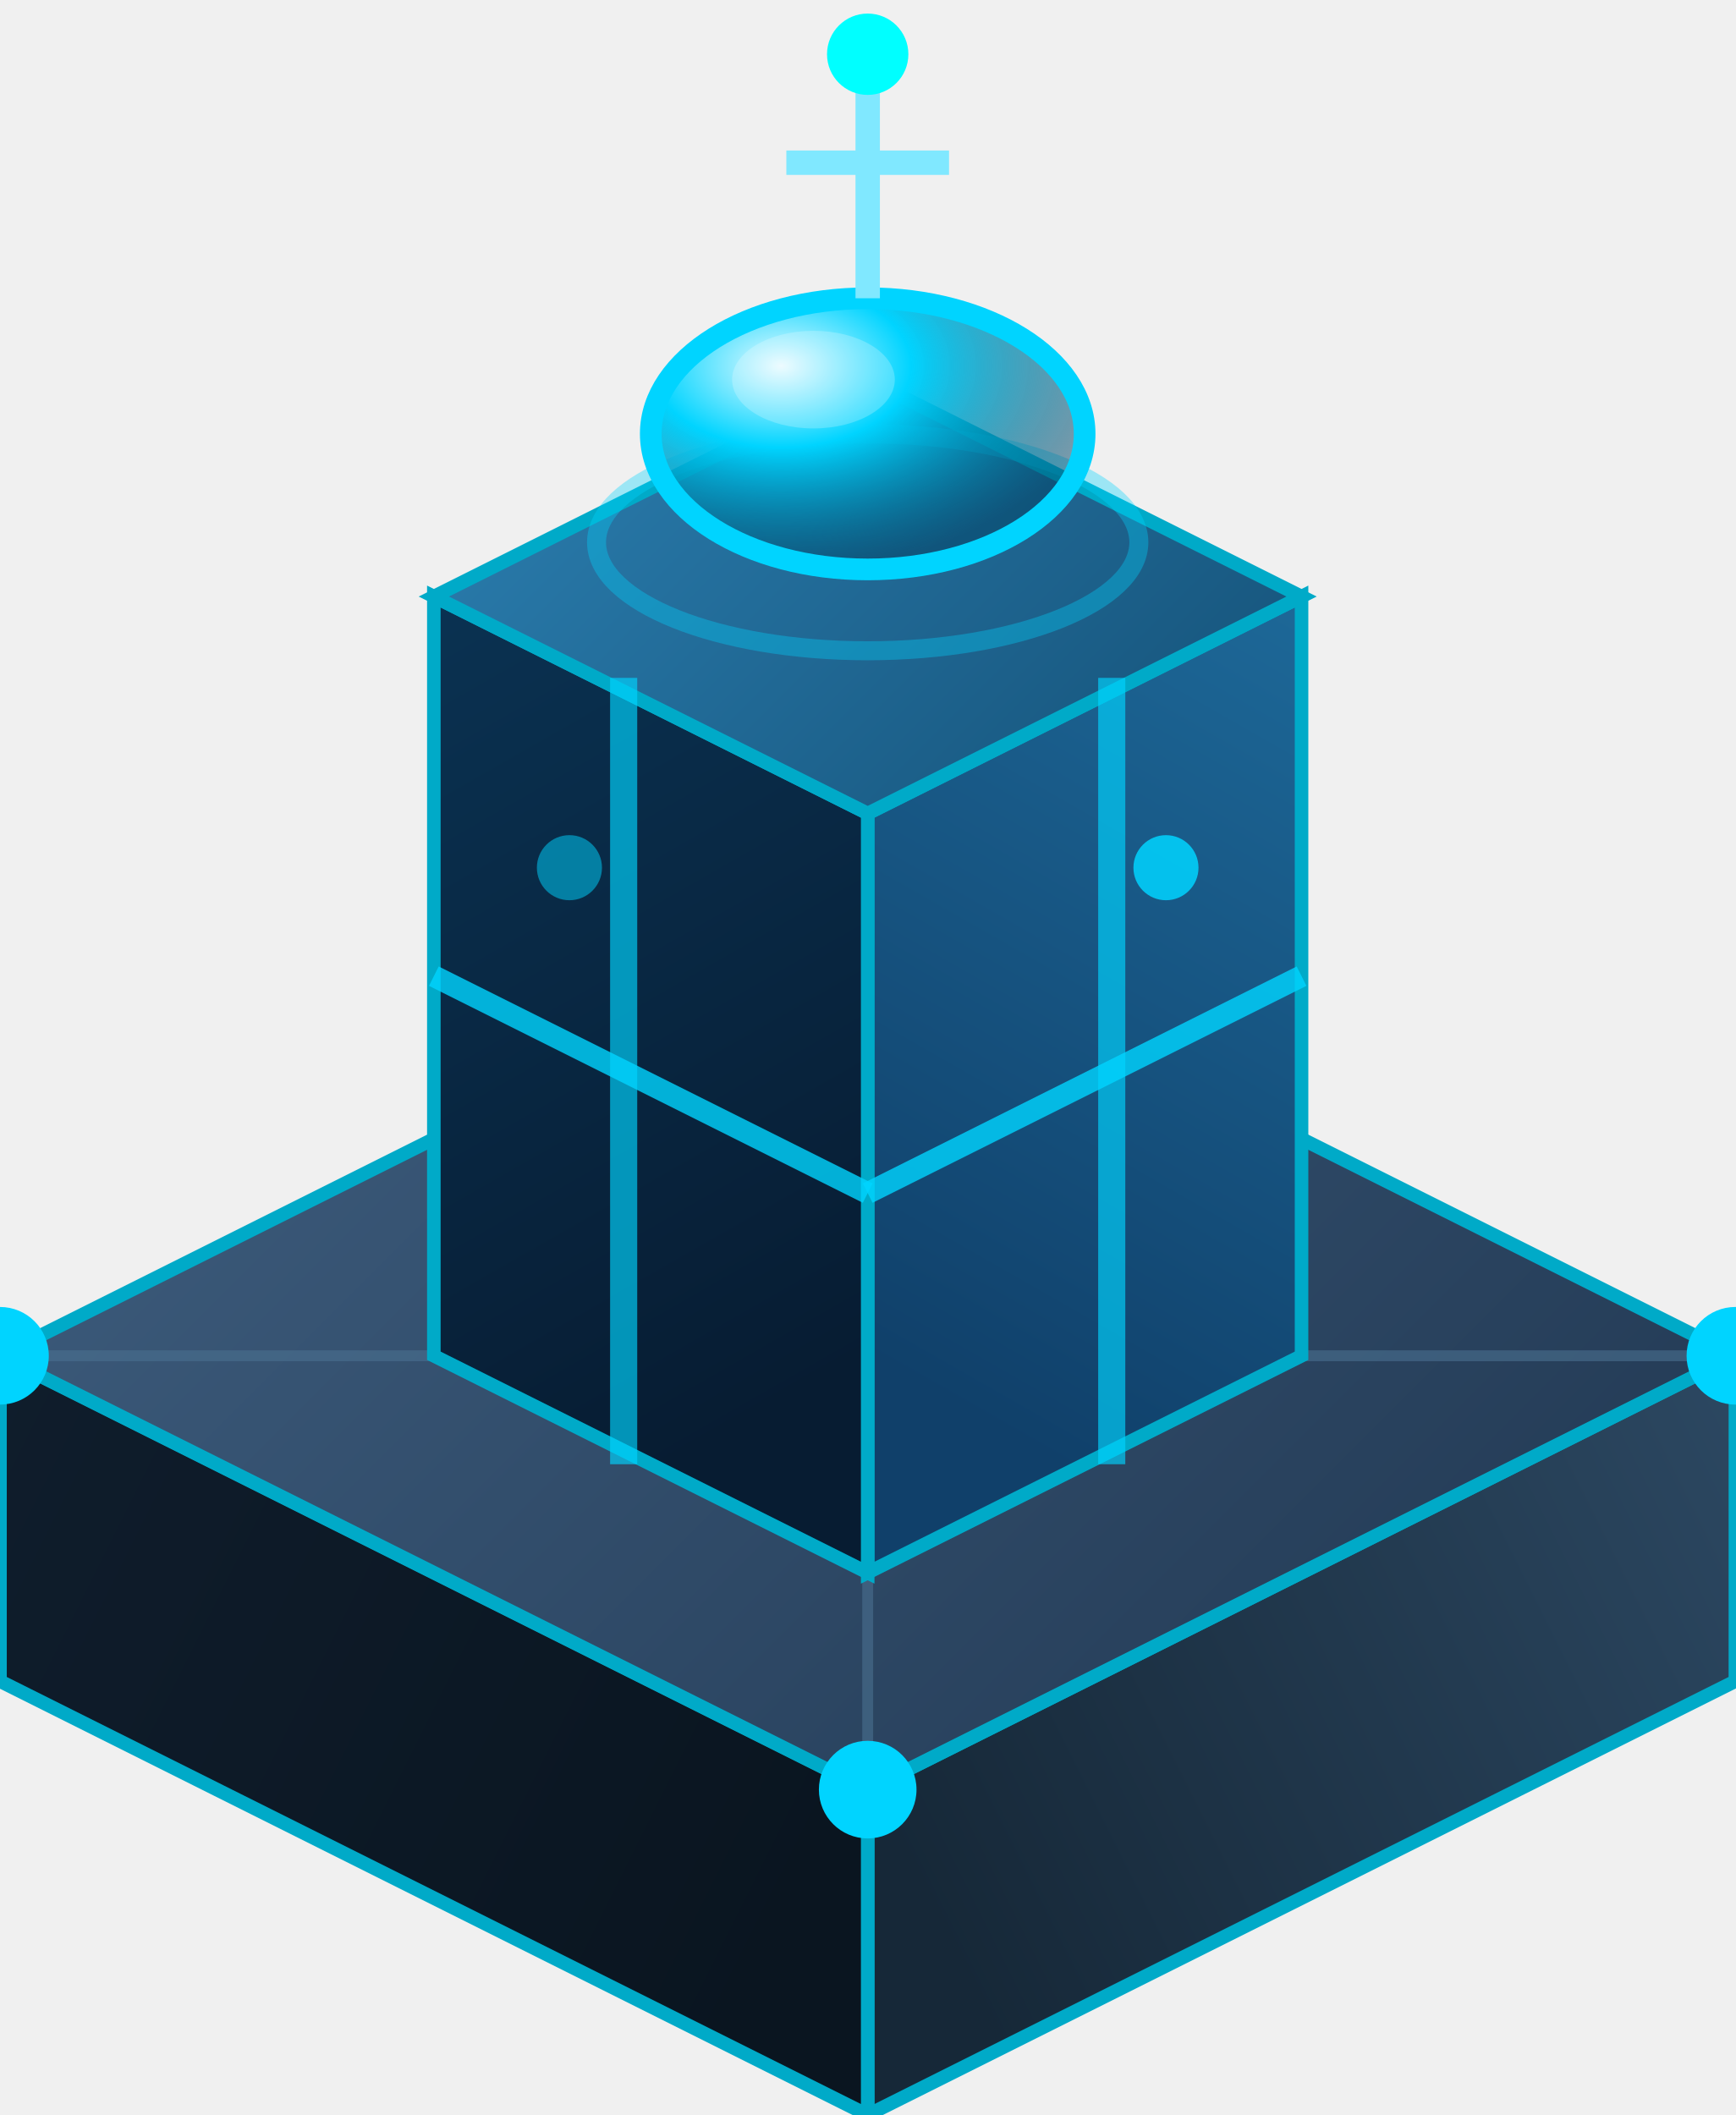
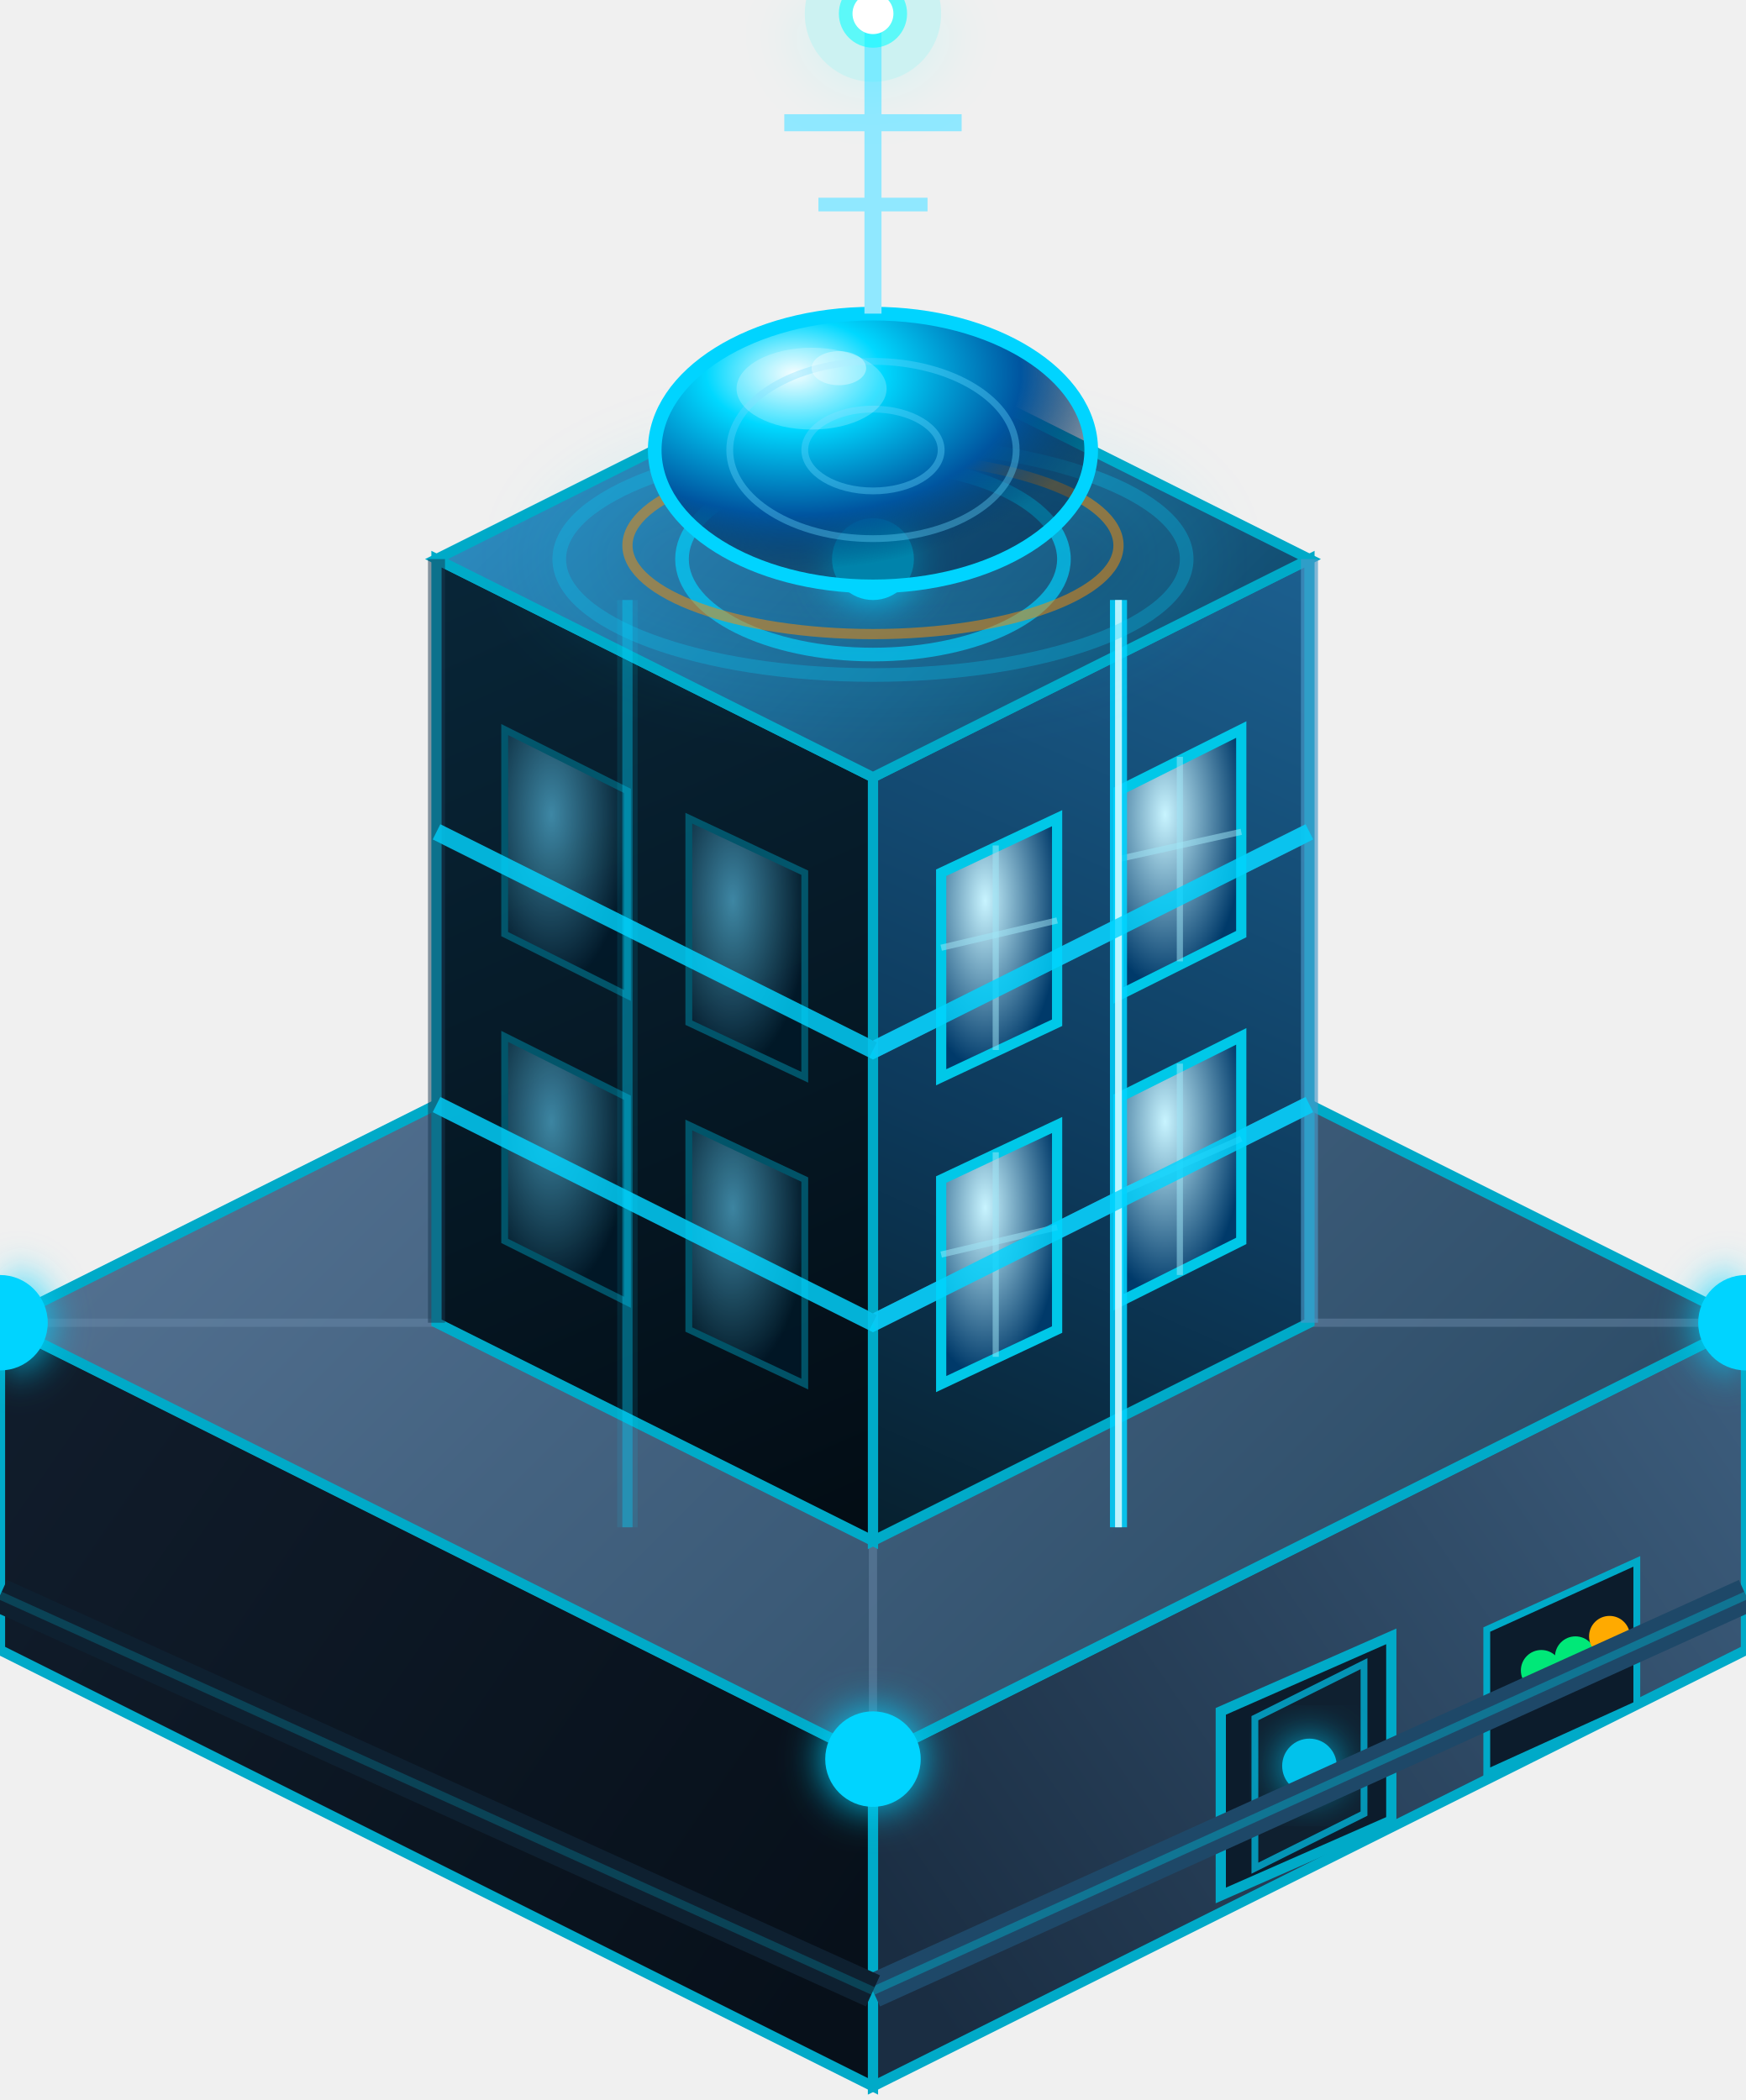
- <svg xmlns="http://www.w3.org/2000/svg" viewBox="-32 -46 64 78" width="64" height="78">
+ <svg xmlns="http://www.w3.org/2000/svg" viewBox="-128 -178 256 308" width="256" height="308">
  <defs>
-     <linearGradient id="fR" gradientUnits="userSpaceOnUse" x1="32" y1="4" x2="0" y2="20">
-       <stop offset="0%" stop-color="#2c4862" />
-       <stop offset="100%" stop-color="#162838" />
+     <linearGradient id="fR" gradientUnits="userSpaceOnUse" x1="128" y1="16" x2="0" y2="104">
+       <stop offset="0%" stop-color="#3d5e7e" />
+       <stop offset="100%" stop-color="#1a2d42" />
    </linearGradient>
-     <linearGradient id="fL" gradientUnits="userSpaceOnUse" x1="-32" y1="4" x2="0" y2="20">
-       <stop offset="0%" stop-color="#0f1d2c" />
-       <stop offset="100%" stop-color="#0a1520" />
+     <linearGradient id="fL" gradientUnits="userSpaceOnUse" x1="-128" y1="16" x2="0" y2="104">
+       <stop offset="0%" stop-color="#111d2c" />
+       <stop offset="100%" stop-color="#07101a" />
    </linearGradient>
-     <linearGradient id="fT" gradientUnits="userSpaceOnUse" x1="-16" y1="-12" x2="16" y2="20">
-       <stop offset="0%" stop-color="#3a5878" />
-       <stop offset="100%" stop-color="#253d58" />
+     <linearGradient id="fT" gradientUnits="userSpaceOnUse" x1="-64" y1="-48" x2="64" y2="80">
+       <stop offset="0%" stop-color="#527090" />
+       <stop offset="100%" stop-color="#2d4d68" />
    </linearGradient>
-     <linearGradient id="tR" gradientUnits="userSpaceOnUse" x1="16" y1="-24" x2="0" y2="4">
-       <stop offset="0%" stop-color="#1d6898" />
-       <stop offset="100%" stop-color="#10406a" />
+     <linearGradient id="tR" gradientUnits="userSpaceOnUse" x1="64" y1="-96" x2="0" y2="48">
+       <stop offset="0%" stop-color="#1c6090" />
+       <stop offset="60%" stop-color="#0d3a5c" />
+       <stop offset="100%" stop-color="#07202e" />
    </linearGradient>
-     <linearGradient id="tL" gradientUnits="userSpaceOnUse" x1="-16" y1="-24" x2="0" y2="4">
-       <stop offset="0%" stop-color="#0a3252" />
-       <stop offset="100%" stop-color="#071c32" />
+     <linearGradient id="tL" gradientUnits="userSpaceOnUse" x1="-64" y1="-96" x2="0" y2="48">
+       <stop offset="0%" stop-color="#082638" />
+       <stop offset="100%" stop-color="#030c14" />
    </linearGradient>
-     <linearGradient id="tT" gradientUnits="userSpaceOnUse" x1="-8" y1="-32" x2="8" y2="-16">
-       <stop offset="0%" stop-color="#2878a8" />
-       <stop offset="100%" stop-color="#185880" />
+     <linearGradient id="tT" gradientUnits="userSpaceOnUse" x1="-32" y1="-128" x2="32" y2="-64">
+       <stop offset="0%" stop-color="#2c8abe" />
+       <stop offset="100%" stop-color="#124e72" />
    </linearGradient>
-     <radialGradient id="dome" cx="30%" cy="25%" r="75%">
-       <stop offset="0%" stop-color="#e8faff" />
-       <stop offset="40%" stop-color="#00d4ff" />
-       <stop offset="100%" stop-color="#004466" stop-opacity="0.5" />
+     <radialGradient id="dome" cx="32%" cy="22%" r="72%">
+       <stop offset="0%" stop-color="#f2fdff" />
+       <stop offset="28%" stop-color="#00d8ff" />
+       <stop offset="72%" stop-color="#0055a0" />
+       <stop offset="100%" stop-color="#002244" stop-opacity="0.45" />
    </radialGradient>
+     <radialGradient id="winR" cx="38%" cy="32%" r="65%">
+       <stop offset="0%" stop-color="#c8f4ff" />
+       <stop offset="100%" stop-color="#003a6a" />
+     </radialGradient>
+     <radialGradient id="winL" cx="38%" cy="32%" r="65%">
+       <stop offset="0%" stop-color="#50aacc" />
+       <stop offset="100%" stop-color="#001828" />
+     </radialGradient>
+     <filter id="glow" x="-60%" y="-60%" width="220%" height="220%">
+       <feGaussianBlur stdDeviation="3" result="blur" />
+       <feMerge>
+         <feMergeNode in="blur" />
+         <feMergeNode in="SourceGraphic" />
+       </feMerge>
+     </filter>
+     <filter id="softglow" x="-80%" y="-80%" width="260%" height="260%">
+       <feGaussianBlur stdDeviation="5" result="blur" />
+       <feMerge>
+         <feMergeNode in="blur" />
+         <feMergeNode in="SourceGraphic" />
+       </feMerge>
+     </filter>
  </defs>
-   <polygon points="32,16 0,32 0,20 32,4" fill="url(#fR)" stroke="#00aac8" stroke-width="0.5" />
-   <polygon points="-32,16 0,32 0,20 -32,4" fill="url(#fL)" stroke="#00aac8" stroke-width="0.5" />
-   <polygon points="0,-12 32,4 0,20 -32,4" fill="url(#fT)" stroke="#00aac8" stroke-width="0.5" />
-   <line x1="0" y1="-12" x2="0" y2="20" stroke="#4a7090" stroke-width="0.4" opacity="0.6" />
-   <line x1="-32" y1="4" x2="32" y2="4" stroke="#4a7090" stroke-width="0.4" opacity="0.6" />
-   <circle cx="32" cy="4" r="1.8" fill="#00d4ff" />
-   <circle cx="-32" cy="4" r="1.8" fill="#00d4ff" />
-   <circle cx="0" cy="20" r="1.8" fill="#00d4ff" />
-   <polygon points="16,4 0,12 0,-16 16,-24" fill="url(#tR)" stroke="#00aac8" stroke-width="0.5" />
-   <polygon points="-16,4 0,12 0,-16 -16,-24" fill="url(#tL)" stroke="#00aac8" stroke-width="0.5" />
-   <polygon points="0,-32 16,-24 0,-16 -16,-24" fill="url(#tT)" stroke="#00aac8" stroke-width="0.5" />
-   <line x1="9" y1="8" x2="9" y2="-21" stroke="#00d4ff" stroke-width="1" opacity="0.65" />
-   <line x1="-9" y1="8" x2="-9" y2="-21" stroke="#00d4ff" stroke-width="1" opacity="0.65" />
-   <line x1="16" y1="-10" x2="0" y2="-2" stroke="#00d4ff" stroke-width="0.8" opacity="0.8" />
-   <line x1="-16" y1="-10" x2="0" y2="-2" stroke="#00d4ff" stroke-width="0.8" opacity="0.8" />
-   <circle cx="11" cy="-14" r="1.2" fill="#00d4ff" opacity="0.85" />
-   <circle cx="-11" cy="-14" r="1.2" fill="#00d4ff" opacity="0.5" />
-   <ellipse cx="0" cy="-26" rx="10" ry="4" fill="none" stroke="#00d4ff" stroke-width="0.7" opacity="0.35" />
-   <ellipse cx="0" cy="-30" rx="8" ry="5" fill="url(#dome)" stroke="#00d4ff" stroke-width="0.8" />
-   <ellipse cx="-2" cy="-32" rx="3" ry="1.8" fill="white" opacity="0.22" />
-   <line x1="0" y1="-35" x2="0" y2="-44" stroke="#80e8ff" stroke-width="0.9" />
-   <line x1="-3" y1="-40" x2="3" y2="-40" stroke="#80e8ff" stroke-width="0.9" />
-   <circle cx="0" cy="-44" r="1.5" fill="#00ffff" />
+   <polygon points="128,64 0,128 0,80 128,16" fill="url(#fR)" stroke="#00aac8" stroke-width="1.5" />
+   <polygon points="-128,64 0,128 0,80 -128,16" fill="url(#fL)" stroke="#00aac8" stroke-width="1.5" />
+   <polygon points="0,-48 128,16 0,80 -128,16" fill="url(#fT)" stroke="#00aac8" stroke-width="1.5" />
+   <line x1="0" y1="-48" x2="0" y2="80" stroke="#6888a8" stroke-width="1.2" opacity="0.5" />
+   <line x1="-128" y1="16" x2="128" y2="16" stroke="#6888a8" stroke-width="1.2" opacity="0.5" />
+   <polygon points="0,-4 52,16 0,36 -52,16" fill="none" stroke="#ff8c00" stroke-width="2.5" />
+   <polygon points="0,4  36,16 0,28 -36,16" fill="none" stroke="#ff8c00" stroke-width="1.5" opacity="0.55" />
+   <line x1="-52" y1="16" x2="52" y2="16" stroke="#ff8c00" stroke-width="1" opacity="0.5" />
+   <line x1="0" y1="-4" x2="0" y2="36" stroke="#ff8c00" stroke-width="1" opacity="0.5" />
+   <circle cx="128" cy="16" r="7" fill="#00d4ff" filter="url(#glow)" />
+   <circle cx="-128" cy="16" r="7" fill="#00d4ff" filter="url(#glow)" />
+   <circle cx="0" cy="80" r="7" fill="#00d4ff" filter="url(#glow)" />
+   <polygon points="51,100 76,89 76,62 51,73" fill="#0c1c2c" stroke="#00aac8" stroke-width="1.5" />
+   <polygon points="56,96  72,88 72,66 56,74" fill="#112233" stroke="#00d4ff" stroke-width="1" opacity="0.65" />
+   <circle cx="64" cy="81" r="4" fill="#00d4ff" opacity="0.9" filter="url(#glow)" />
+   <polygon points="90,82 112,72 112,51 90,61" fill="#0c1c2c" stroke="#00aac8" stroke-width="1" />
+   <circle cx="98" cy="67" r="3" fill="#00e878" />
+   <circle cx="103" cy="65" r="3" fill="#00e878" />
+   <circle cx="108" cy="62" r="3" fill="#ffaa00" />
+   <line x1="128" y1="56" x2="0" y2="114" stroke="#1e4868" stroke-width="5" />
+   <line x1="128" y1="56" x2="0" y2="114" stroke="#00aac8" stroke-width="1.2" opacity="0.45" />
+   <line x1="-128" y1="56" x2="0" y2="114" stroke="#0e2030" stroke-width="5" />
+   <line x1="-128" y1="56" x2="0" y2="114" stroke="#00aac8" stroke-width="1.2" opacity="0.25" />
+   <polygon points="64,16 0,48 0,-64 64,-96" fill="url(#tR)" stroke="#00aac8" stroke-width="1.5" />
+   <polygon points="-64,16 0,48 0,-64 -64,-96" fill="url(#tL)" stroke="#00aac8" stroke-width="1.5" />
+   <polygon points="0,-128 64,-96 0,-64 -64,-96" fill="url(#tT)" stroke="#00aac8" stroke-width="1.5" />
+   <line x1="64" y1="-96" x2="64" y2="16" stroke="#4898c8" stroke-width="2.5" opacity="0.65" />
+   <line x1="-64" y1="-96" x2="-64" y2="16" stroke="#183850" stroke-width="2.5" opacity="0.5" />
+   <line x1="64" y1="-16" x2="0" y2="16" stroke="#3a8ab8" stroke-width="2.5" opacity="0.75" />
+   <line x1="-64" y1="-16" x2="0" y2="16" stroke="#1a3850" stroke-width="2.5" opacity="0.55" />
+   <line x1="64" y1="-56" x2="0" y2="-24" stroke="#3a8ab8" stroke-width="2.5" opacity="0.75" />
+   <line x1="-64" y1="-56" x2="0" y2="-24" stroke="#1a3850" stroke-width="2.5" opacity="0.55" />
+   <polygon points="10,25 27,17 27,-13 10,-5" fill="url(#winR)" stroke="#00c8e8" stroke-width="1.5" />
+   <line x1="18" y1="21" x2="18" y2="-9" stroke="#a0e8f8" stroke-width="0.9" opacity="0.5" />
+   <line x1="10" y1="6" x2="27" y2="2" stroke="#a0e8f8" stroke-width="0.9" opacity="0.5" />
+   <polygon points="36,13 54,4 54,-26 36,-17" fill="url(#winR)" stroke="#00c8e8" stroke-width="1.5" />
+   <line x1="45" y1="9" x2="45" y2="-22" stroke="#a0e8f8" stroke-width="0.9" opacity="0.5" />
+   <line x1="36" y1="-3" x2="54" y2="-11" stroke="#a0e8f8" stroke-width="0.9" opacity="0.5" />
+   <polygon points="10,-20 27,-28 27,-58 10,-50" fill="url(#winR)" stroke="#00c8e8" stroke-width="1.5" />
+   <line x1="18" y1="-24" x2="18" y2="-54" stroke="#a0e8f8" stroke-width="0.9" opacity="0.5" />
+   <line x1="10" y1="-39" x2="27" y2="-43" stroke="#a0e8f8" stroke-width="0.9" opacity="0.5" />
+   <polygon points="36,-32 54,-41 54,-71 36,-62" fill="url(#winR)" stroke="#00c8e8" stroke-width="1.5" />
+   <line x1="45" y1="-37" x2="45" y2="-67" stroke="#a0e8f8" stroke-width="0.9" opacity="0.5" />
+   <line x1="36" y1="-52" x2="54" y2="-56" stroke="#a0e8f8" stroke-width="0.9" opacity="0.5" />
+   <polygon points="-10,25 -27,17 -27,-13 -10,-5" fill="url(#winL)" stroke="#006880" stroke-width="1" opacity="0.75" />
+   <polygon points="-36,13 -54,4 -54,-26 -36,-17" fill="url(#winL)" stroke="#006880" stroke-width="1" opacity="0.75" />
+   <polygon points="-10,-20 -27,-28 -27,-58 -10,-50" fill="url(#winL)" stroke="#006880" stroke-width="1" opacity="0.75" />
+   <polygon points="-36,-32 -54,-41 -54,-71 -36,-62" fill="url(#winL)" stroke="#006880" stroke-width="1" opacity="0.75" />
+   <line x1="36" y1="46" x2="36" y2="-90" stroke="#00d4ff" stroke-width="6" opacity="0.18" filter="url(#glow)" />
+   <line x1="36" y1="46" x2="36" y2="-90" stroke="#00d4ff" stroke-width="2.5" opacity="0.85" />
+   <line x1="36" y1="46" x2="36" y2="-90" stroke="#d0f8ff" stroke-width="1" opacity="0.9" />
+   <line x1="-36" y1="46" x2="-36" y2="-90" stroke="#00d4ff" stroke-width="3" opacity="0.10" />
+   <line x1="-36" y1="46" x2="-36" y2="-90" stroke="#00d4ff" stroke-width="1.5" opacity="0.35" />
+   <polyline points="64,-16 0,16 -64,-16" stroke="#00d4ff" stroke-width="2.5" fill="none" opacity="0.8" />
+   <polyline points="64,-56 0,-24 -64,-56" stroke="#00d4ff" stroke-width="2.5" fill="none" opacity="0.8" />
+   <ellipse cx="0" cy="-96" rx="28" ry="14" fill="none" stroke="#00d4ff" stroke-width="2" opacity="0.65" />
+   <circle cx="0" cy="-96" r="6" fill="#00d4ff" filter="url(#glow)" />
+   <ellipse cx="0" cy="-96" rx="46" ry="17" fill="none" stroke="#00d4ff" stroke-width="2" opacity="0.3" filter="url(#softglow)" />
+   <ellipse cx="0" cy="-98" rx="36" ry="13" fill="none" stroke="#ff8c00" stroke-width="1.5" opacity="0.5" />
+   <ellipse cx="0" cy="-112" rx="32" ry="20" fill="url(#dome)" stroke="#00d4ff" stroke-width="2" />
+   <ellipse cx="0" cy="-112" rx="21" ry="13" fill="none" stroke="#60d8ff" stroke-width="1" opacity="0.38" />
+   <ellipse cx="0" cy="-112" rx="10" ry="6" fill="none" stroke="#60d8ff" stroke-width="1" opacity="0.38" />
+   <ellipse cx="-9" cy="-121" rx="11" ry="6" fill="white" opacity="0.22" />
+   <ellipse cx="-5" cy="-124" rx="4" ry="2.5" fill="white" opacity="0.35" />
+   <line x1="0" y1="-132" x2="0" y2="-176" stroke="#90e8ff" stroke-width="2.5" />
+   <line x1="-13" y1="-160" x2="13" y2="-160" stroke="#90e8ff" stroke-width="2.5" />
+   <line x1="-8" y1="-148" x2="8" y2="-148" stroke="#90e8ff" stroke-width="2" />
+   <circle cx="0" cy="-176" r="10" fill="#00ffff" opacity="0.15" filter="url(#softglow)" />
+   <circle cx="0" cy="-176" r="5" fill="#00ffff" opacity="0.55" />
+   <circle cx="0" cy="-176" r="3" fill="#ffffff" />
</svg>
